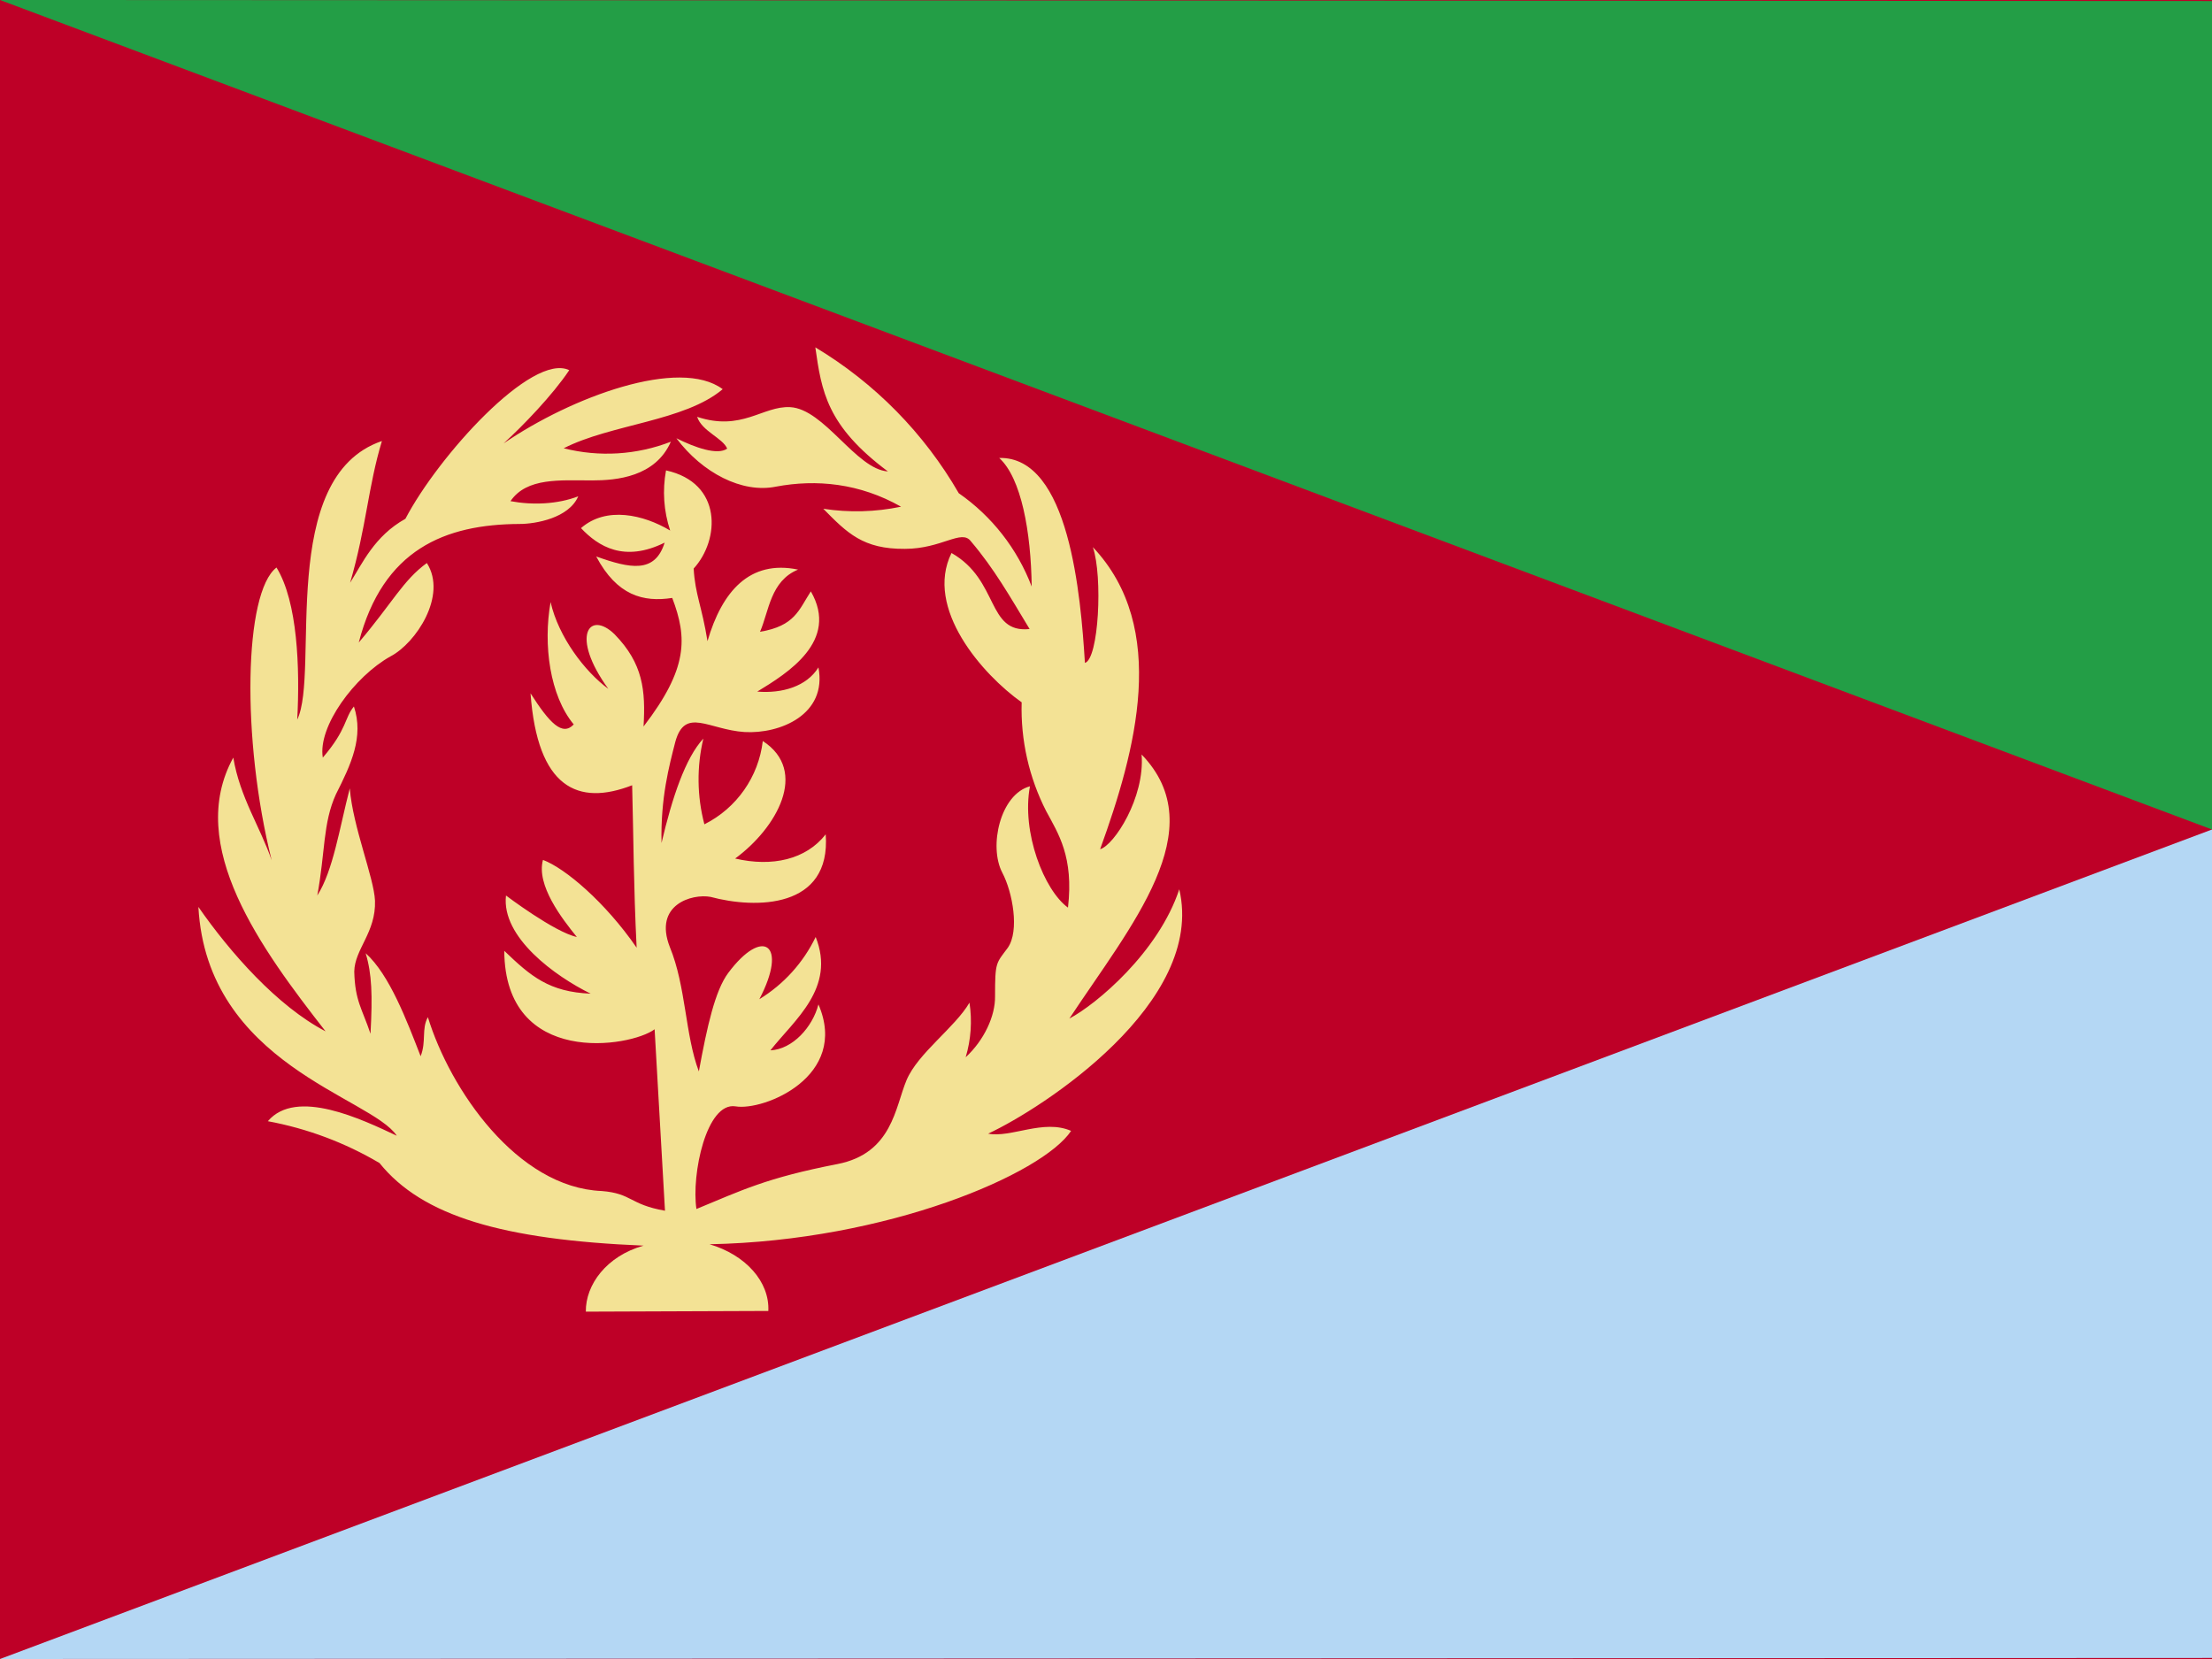
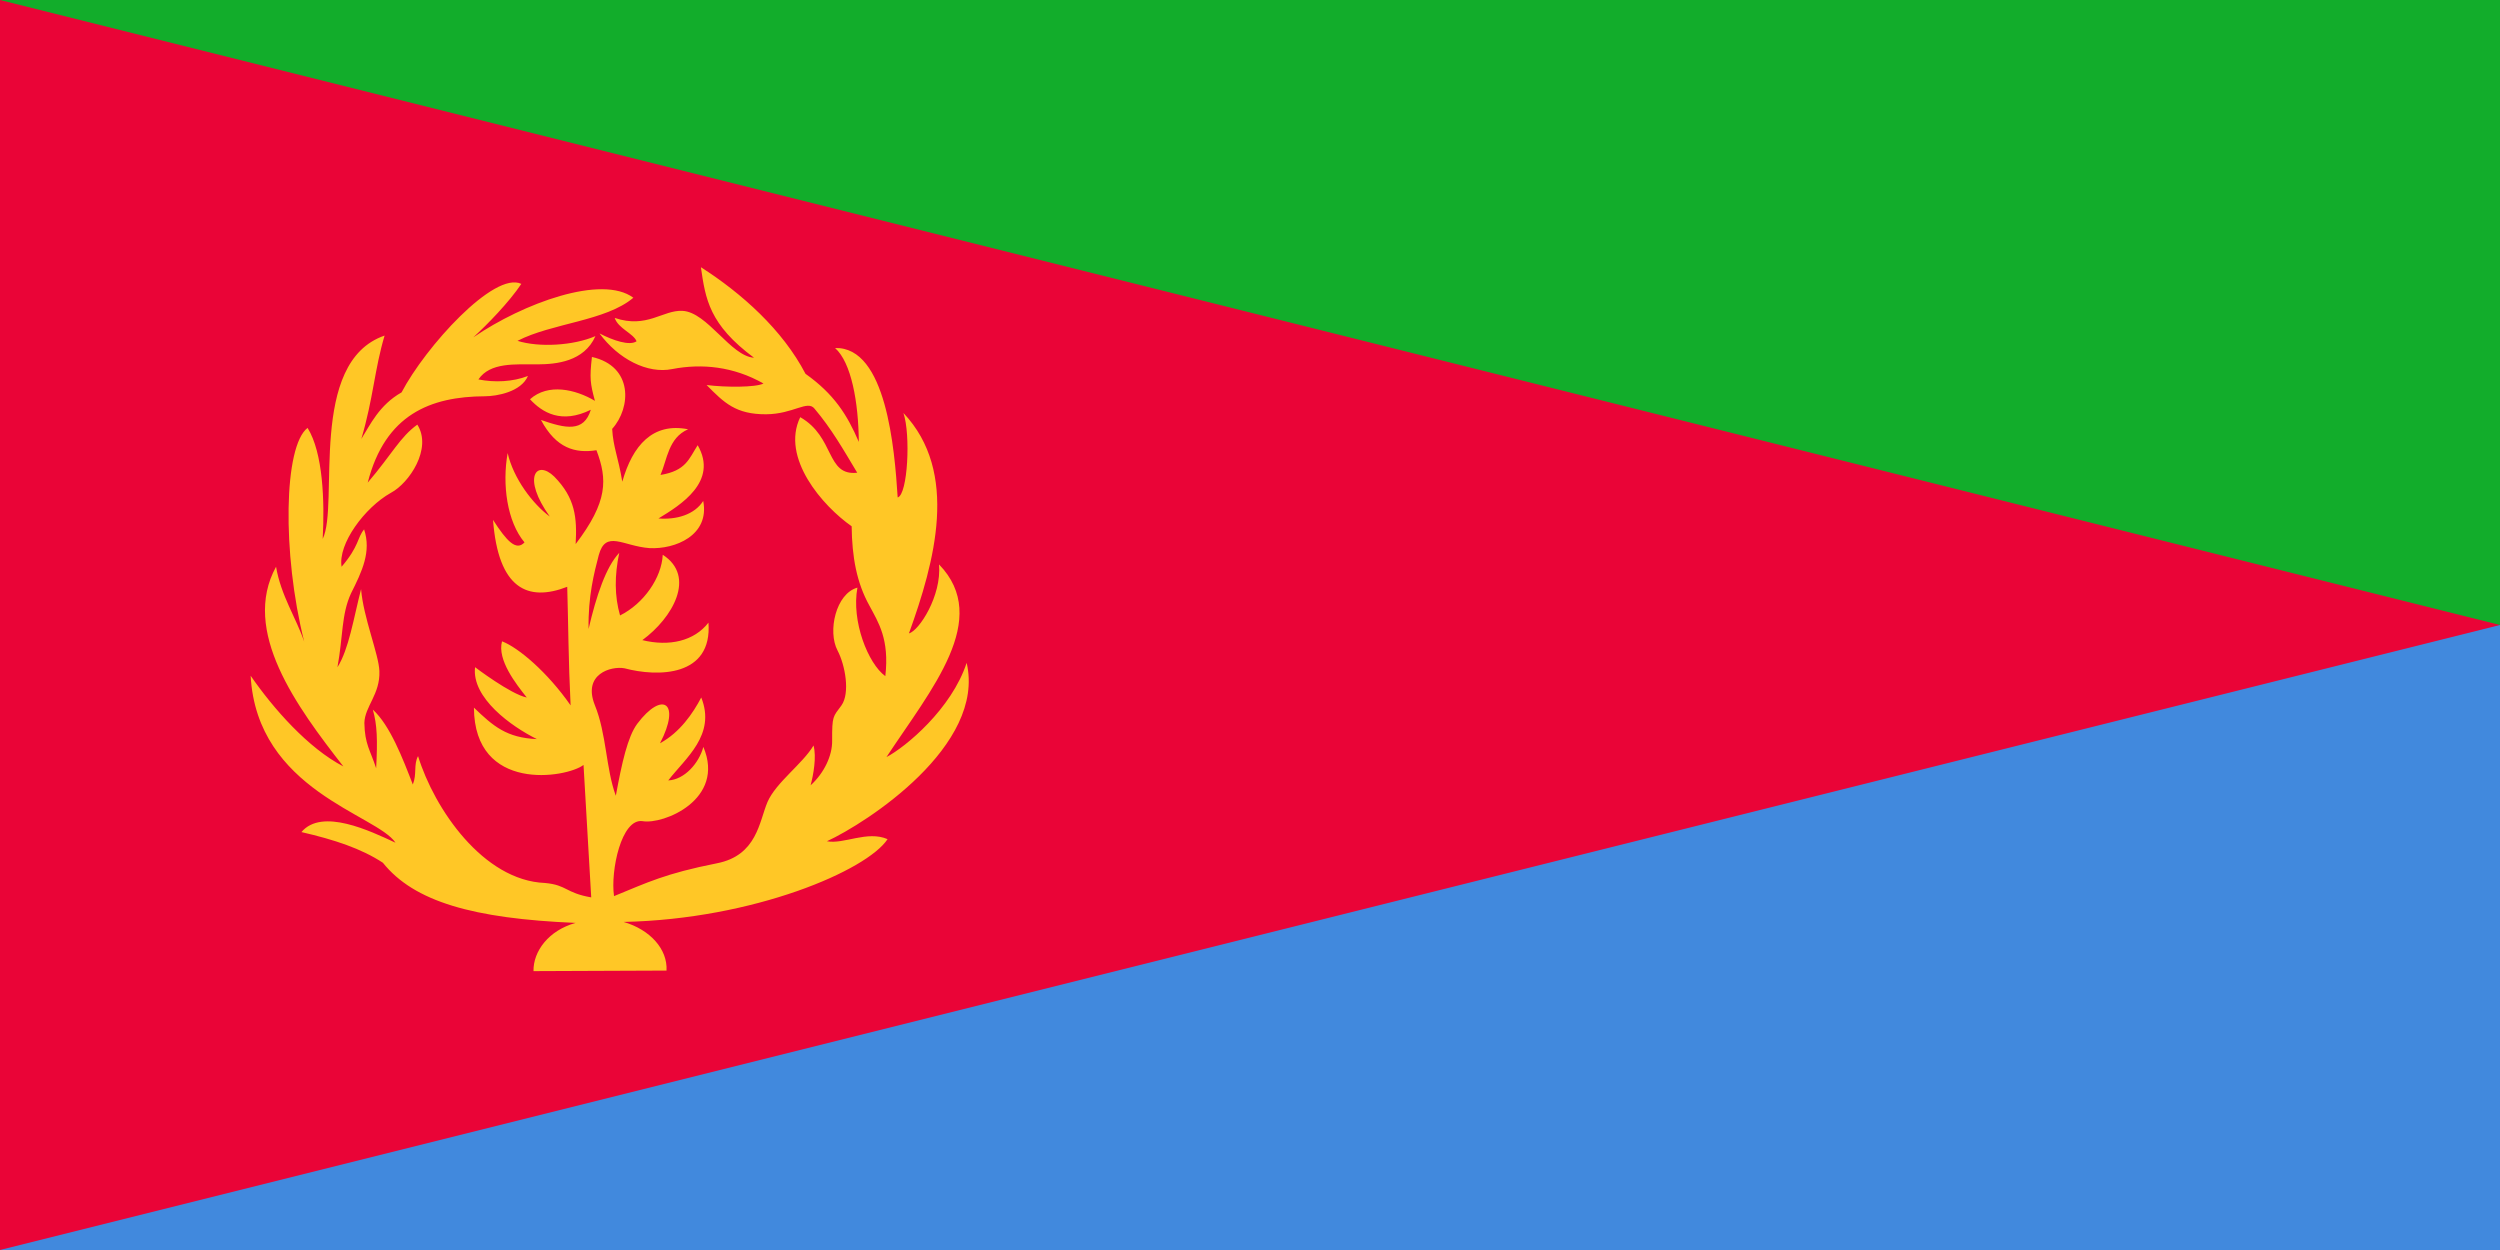
- <svg xmlns="http://www.w3.org/2000/svg" id="flag-icons-er" viewBox="0 0 640 480">
-   <g fill-rule="evenodd">
-     <path fill="#be0027" d="M0 0h640v480H0z" />
-     <path fill="#b4d7f4" d="m0 480 640-.3V240z" />
-     <path fill="#239e46" d="m0 0 640 .3V240z" />
-     <path fill="#f3e295" d="M186.2 360.4c-10.7 3-16.8 11.3-16.7 19.1l52.8-.2c.4-8.4-6.5-16.2-17-19.3 51.6-1 96.4-20.4 104.6-32.8-8-3.5-17.4 2.1-24 .8 15.7-7.3 63-37.9 55.3-70.7-6 18.2-24 33.3-31.8 37.4 17.7-26.8 41.8-54.8 20.9-76.4 1 12.5-8 26.3-12 27.4 10.3-28.4 20-64-2.1-87.4 2.9 8.5 1.7 32.4-2.3 33.5-1.2-19.3-4.5-59.8-24.8-59.3 6.4 5.8 9.2 21.4 9.4 37.2a58 58 0 0 0-21.1-27 118 118 0 0 0-41.5-42.2c1.8 12.7 3.3 22.7 21 35.9-9.2-.6-18.4-18.1-28.3-18.6-7.9-.4-14 7.1-26.9 2.8 1.4 4.2 7.4 6.1 8.7 9.2-2.8 2-9.3-.3-14.7-3 7.5 10 19 16 28.8 14 11.7-2.2 24.2-1 36.2 5.8a63 63 0 0 1-22.5.6c6.9 7 11.5 11.7 23.6 11.6 10.7 0 16.4-5.8 19.1-2.2 6.8 8 11.3 16 17 25.4-12.5 1.3-8.7-14.1-22.6-22-7.9 16 9 35.2 20.3 43.2a65 65 0 0 0 7.1 31.5c3.5 6.5 8 13.2 6.3 27.9-6.9-5-13.5-21.8-11-35.1-8.6 2.3-12 17.4-8 25 3 5.7 5 16.8 1.6 21.7-3.4 4.6-3.7 4-3.7 14 .1 5.8-3.2 12.8-8.5 17.7a36 36 0 0 0 1.1-15.8c-4.2 7.2-14.9 14.6-18.2 22.4s-4.1 21.2-20 24.3c-20.6 4-27.7 7.6-40.8 13-1.5-10 2.9-31 11.3-29.7 8.1 1.4 33-8.6 24-29.5-1.7 6.6-7.5 13-13.9 13.3 6.9-8.8 19-18 13.1-32.8a43 43 0 0 1-16.3 18c8.4-16 1-21-9-7.6-3.8 5.1-6.1 15.4-8.5 28.5-4-10.6-3.7-24.6-8.4-36-4.8-12.3 6.5-15.5 11.8-14.5 13 3.5 34.9 3.5 33.3-18.1-5.7 7.3-15.5 9.5-26.2 7 12-8.8 21.4-25.3 8-34a31 31 0 0 1-16.9 24.1 51 51 0 0 1-.3-24.8c-5.2 5.6-9 17-12.1 30.2-.3-13 2.2-22.3 4-29.3 2.8-10.1 9.6-3.5 20-2.8 10.2.6 24-5 21.4-18.7-3.4 5.5-10.5 7.6-17.7 7 8.7-5.3 23.8-14.6 15.5-29-3.5 5.4-4.6 10-14.7 11.7 2.6-6 3-14.7 11-18-14-2.9-22 6.3-26.2 20.7-1.6-10-3.6-13.6-4-21 7.6-8.3 8.4-24.8-8-28.4a35 35 0 0 0 1.2 17.4c-7.7-4.6-18.5-7.1-25.8-.7 5 5.3 12.5 10 24.2 4.2-2.8 9-10 7.5-19.8 4 6 11.3 13.6 13.3 22 12 4.4 11.6 4.6 20.4-8.3 37.2.6-10.4-.1-18.2-8.4-26.7-7.2-7-13 .3-1.8 15.8-6.8-5-14.4-15-16.7-25.1-2.2 12.4-.2 27.1 6.7 35.4-3.3 3.5-7-.4-12.5-9 2 27.4 13.7 32.7 29.4 26.6.4 15 .4 28.9 1.3 47-9.1-13.2-20.7-23-27.1-25.4-2 7.3 5.5 17 9.8 22.3-6.5-1.4-20.5-12-20.5-12-1.4 12.1 14.3 23.4 24.5 28.4-12-.5-17.3-5-25-12.4.2 33.8 36.6 27.9 43.5 22.7l3 52.5c-10.3-1.8-9.5-5-18.3-5.7-24.5-1-43.9-29.4-50.3-50.3-1.9 3.4-.4 7-2.1 11.3-4-10.3-9-23.6-15.9-29.8 1.8 6 2 12.1 1.4 23.3-2.4-7.2-4.5-9.5-4.7-18 .1-6.5 6.3-11.3 6-20.5-.3-6.7-6.4-21.3-7.3-32.5-3 11.6-4.8 23.8-9.4 31 2.3-12.4 1.6-21 5.4-29.3 4.4-8.7 8.1-16.6 5.2-25.4-2.8 3.4-1.9 6.5-9 14.8-1.5-9 9.2-23.5 19.6-29.3 7.3-3.8 16.5-17.6 10.5-27-6.9 5-10 11.6-19.7 23 7-27 25-34.2 46.5-34.3 4.7 0 14.3-1.7 17-8-6 2.3-13.2 2.6-19.6 1.4 4.7-6.9 14.4-6 23.6-6 7.1 0 18.3-1 22.8-11.2a51 51 0 0 1-31 1.9c13.7-7 35-7.8 46-17.1-12.5-9.3-43.7 2.2-63.4 15.7 5.5-5 14.2-14 19-21.2-10.8-5.2-38 25-47.4 43-9 5-12.5 13-16 18.5 4.7-16.1 5.2-27.8 9.2-41C80 138 92.6 194.6 86 208.2c.8-15 .1-34.1-6-44-9.4 7.2-10.2 49.5-1.4 84.7-3.2-9.4-9.2-18.2-11.1-29.7-14 25.4 8.2 55.5 26.7 79.2-14-7.3-27.7-22.9-36.8-36 2.5 45.6 50 55 57.4 66.2-10-4.7-29.1-13.9-37.3-4.2a99 99 0 0 1 32.3 12.1c12.4 15.4 35.7 22.2 76.4 23.9" />
-   </g>
+ <svg xmlns="http://www.w3.org/2000/svg" viewBox="0 0 1000 500">
+   <path fill="#ea0437" d="M0 0h1000v500H0z" />
+   <path fill="#4189dd" d="M0 500h1000V250" />
+   <path fill="#12ad2b" d="M0 0h1000v250" />
+   <path fill="#ffc726" d="M230.25 369.16c-10.81 2.99-17 11.37-16.85 19.29l53.21-.22c.48-8.5-6.52-16.36-17.17-19.46 52.1-1.08 97.36-20.6 105.59-33.11-8.14-3.54-17.55 2.15-24.26.84 15.93-7.36 63.64-38.25 55.89-71.36-6.03 18.4-24.3 33.61-32.08 37.7 17.82-27.07 42.16-55.25 21.04-77.07 1.07 12.64-8.03 26.56-12.05 27.6 10.34-28.6 20.2-64.5-2.2-88.17 2.94 8.56 1.75 32.7-2.3 33.78-1.24-19.45-4.56-60.36-25.04-59.77 6.5 5.79 9.35 21.6 9.5 37.56-4.68-10.94-9.98-19.18-21.33-27.25-9.17-17.6-25.5-32.19-41.84-42.64 1.84 12.82 3.35 22.93 21.24 36.21-9.32-.58-18.65-18.26-28.62-18.75-7.93-.38-14.15 7.19-27.1 2.83 1.43 4.28 7.48 6.17 8.75 9.34-2.77 1.91-9.36-.3-14.84-3.15 7.53 10.26 19.2 16.3 29.12 14.26 11.79-2.27 24.42-1.07 36.48 5.79-3.08 1.58-15.06 1.57-22.75.6 6.99 7.08 11.68 11.77 23.83 11.7 10.85-.08 16.54-5.8 19.33-2.25 6.81 8.06 11.4 16.13 17.09 25.63-12.58 1.38-8.8-14.23-22.8-22.22-7.87 16.3 9.05 35.6 20.57 43.64.16 12.24 1.95 22.49 7.14 31.81 3.5 6.58 8.03 13.3 6.33 28.14-6.9-5.02-13.64-21.96-11.16-35.41-8.63 2.35-12.01 17.53-7.94 25.18 3.04 5.81 5.07 16.95 1.56 21.92-3.41 4.64-3.77 4.12-3.73 14.07.12 5.96-3.2 13-8.62 17.91 1.13-4.2 2.42-11.41 1.17-15.93-4.29 7.27-15.03 14.79-18.41 22.6-3.33 7.83-4.17 21.39-20.25 24.52-20.69 4.1-27.83 7.69-41.14 13.13-1.47-10.1 2.95-31.19 11.4-29.99 8.26 1.47 33.28-8.62 24.33-29.7-1.77 6.64-7.67 13.13-14.04 13.41 6.89-8.94 19.18-18.2 13.2-33.17-3.34 6.37-8.57 14-16.5 18.3 8.5-16.3.98-21.18-9.13-7.75-3.81 5.18-6.12 15.57-8.54 28.76-3.97-10.73-3.71-24.85-8.42-36.32-4.91-12.4 6.53-15.67 11.9-14.67 13.18 3.51 35.2 3.51 33.57-18.26-5.7 7.37-15.67 9.64-26.45 6.99 12.1-8.84 21.66-25.46 8.17-34.14-.45 9.2-7.57 19.52-17.08 24.27-2.23-7.76-2.23-16-.32-25.04-5.3 5.59-9.19 17.22-12.27 30.44-.23-13.07 2.24-22.48 4.07-29.51 2.78-10.27 9.69-3.6 20.26-2.83 10.19.57 24.2-5.06 21.53-18.86-3.48 5.46-10.62 7.58-17.9 7 8.77-5.31 24.07-14.76 15.68-29.3-3.52 5.5-4.67 10.22-14.87 11.9 2.68-6.14 3.12-14.83 11.04-18.27-14.13-2.81-22.21 6.46-26.32 20.97-1.67-10.06-3.65-13.77-4.05-21.13 7.64-8.48 8.44-25.06-8.1-28.77-.97 8.55-.68 10.6 1.2 17.56-7.76-4.61-18.7-7.15-25.97-.64 4.93 5.33 12.56 10.01 24.33 4.2-2.78 9.1-10 7.54-19.94 4.08 6.07 11.4 13.73 13.43 22.19 12.11 4.42 11.67 4.62 20.54-8.32 37.54.6-10.56-.15-18.43-8.54-26.97-7.2-7.05-13.04.3-1.8 15.96-6.82-5.02-14.54-15.21-16.86-25.4-2.25 12.59-.23 27.42 6.74 35.74-3.3 3.52-7.04-.37-12.59-9 2.1 27.58 13.87 32.9 29.68 26.76.45 15.13.45 29.15 1.35 47.43-9.22-13.26-20.9-23.15-27.43-25.62-2.02 7.41 5.62 17.08 9.9 22.48-6.53-1.35-20.69-12.14-20.69-12.14-1.42 12.29 14.46 23.68 24.73 28.77-12.06-.52-17.39-5.1-25.18-12.59.15 34.1 36.94 28.18 43.84 22.93.9 16.79 2.18 36.2 3.08 52.98-10.4-1.82-9.59-4.94-18.49-5.77-24.7-.96-44.29-29.65-50.78-50.75-1.86 3.47-.38 7.1-2.09 11.37-4-10.36-9.13-23.74-16-29.96 1.75 6.04 1.93 12.17 1.33 23.46-2.36-7.31-4.56-9.56-4.71-18.14.15-6.59 6.35-11.45 6.01-20.72-.25-6.77-6.43-21.44-7.33-32.8-3 11.7-4.87 24.01-9.45 31.25 2.28-12.48 1.55-21.1 5.4-29.5 4.44-8.84 8.22-16.73 5.26-25.65-2.84 3.44-1.86 6.57-9 14.95-1.54-9.1 9.23-23.69 19.68-29.55 7.37-3.88 16.67-17.77 10.61-27.3-6.93 4.98-10.04 11.71-19.84 23.2 6.99-27.3 25.14-34.44 46.87-34.54 4.8-.02 14.5-1.76 17.22-8.12-6.13 2.37-13.37 2.67-19.81 1.38 4.69-6.89 14.57-6 23.77-6.03 7.22-.04 18.49-1.02 23.04-11.3-8.8 3.82-22.54 4.61-31.18 1.9 13.75-7.12 35.29-7.88 46.34-17.24-12.6-9.4-44.1 2.2-64.01 15.84 5.56-5.08 14.35-14.1 19.2-21.39-10.88-5.22-38.4 25.28-47.9 43.4-9 5.09-12.6 13.06-16.1 18.63 4.8-16.22 5.3-28 9.31-41.35-30.88 10.63-18.04 67.68-24.76 81.33.8-15.07.15-34.43-6.05-44.4-9.51 7.25-10.28 49.95-1.35 85.5-3.22-9.51-9.31-18.4-11.26-29.97-14.08 25.67 8.25 55.96 26.92 79.88-14.06-7.32-27.95-23.07-37.08-36.27 2.52 45.95 50.5 55.5 57.95 66.79-10.11-4.7-29.44-14.02-37.64-4.26 13.35 3.08 24 6.64 32.58 12.27 12.45 15.54 36.03 22.34 77.1 24.06" />
</svg>
